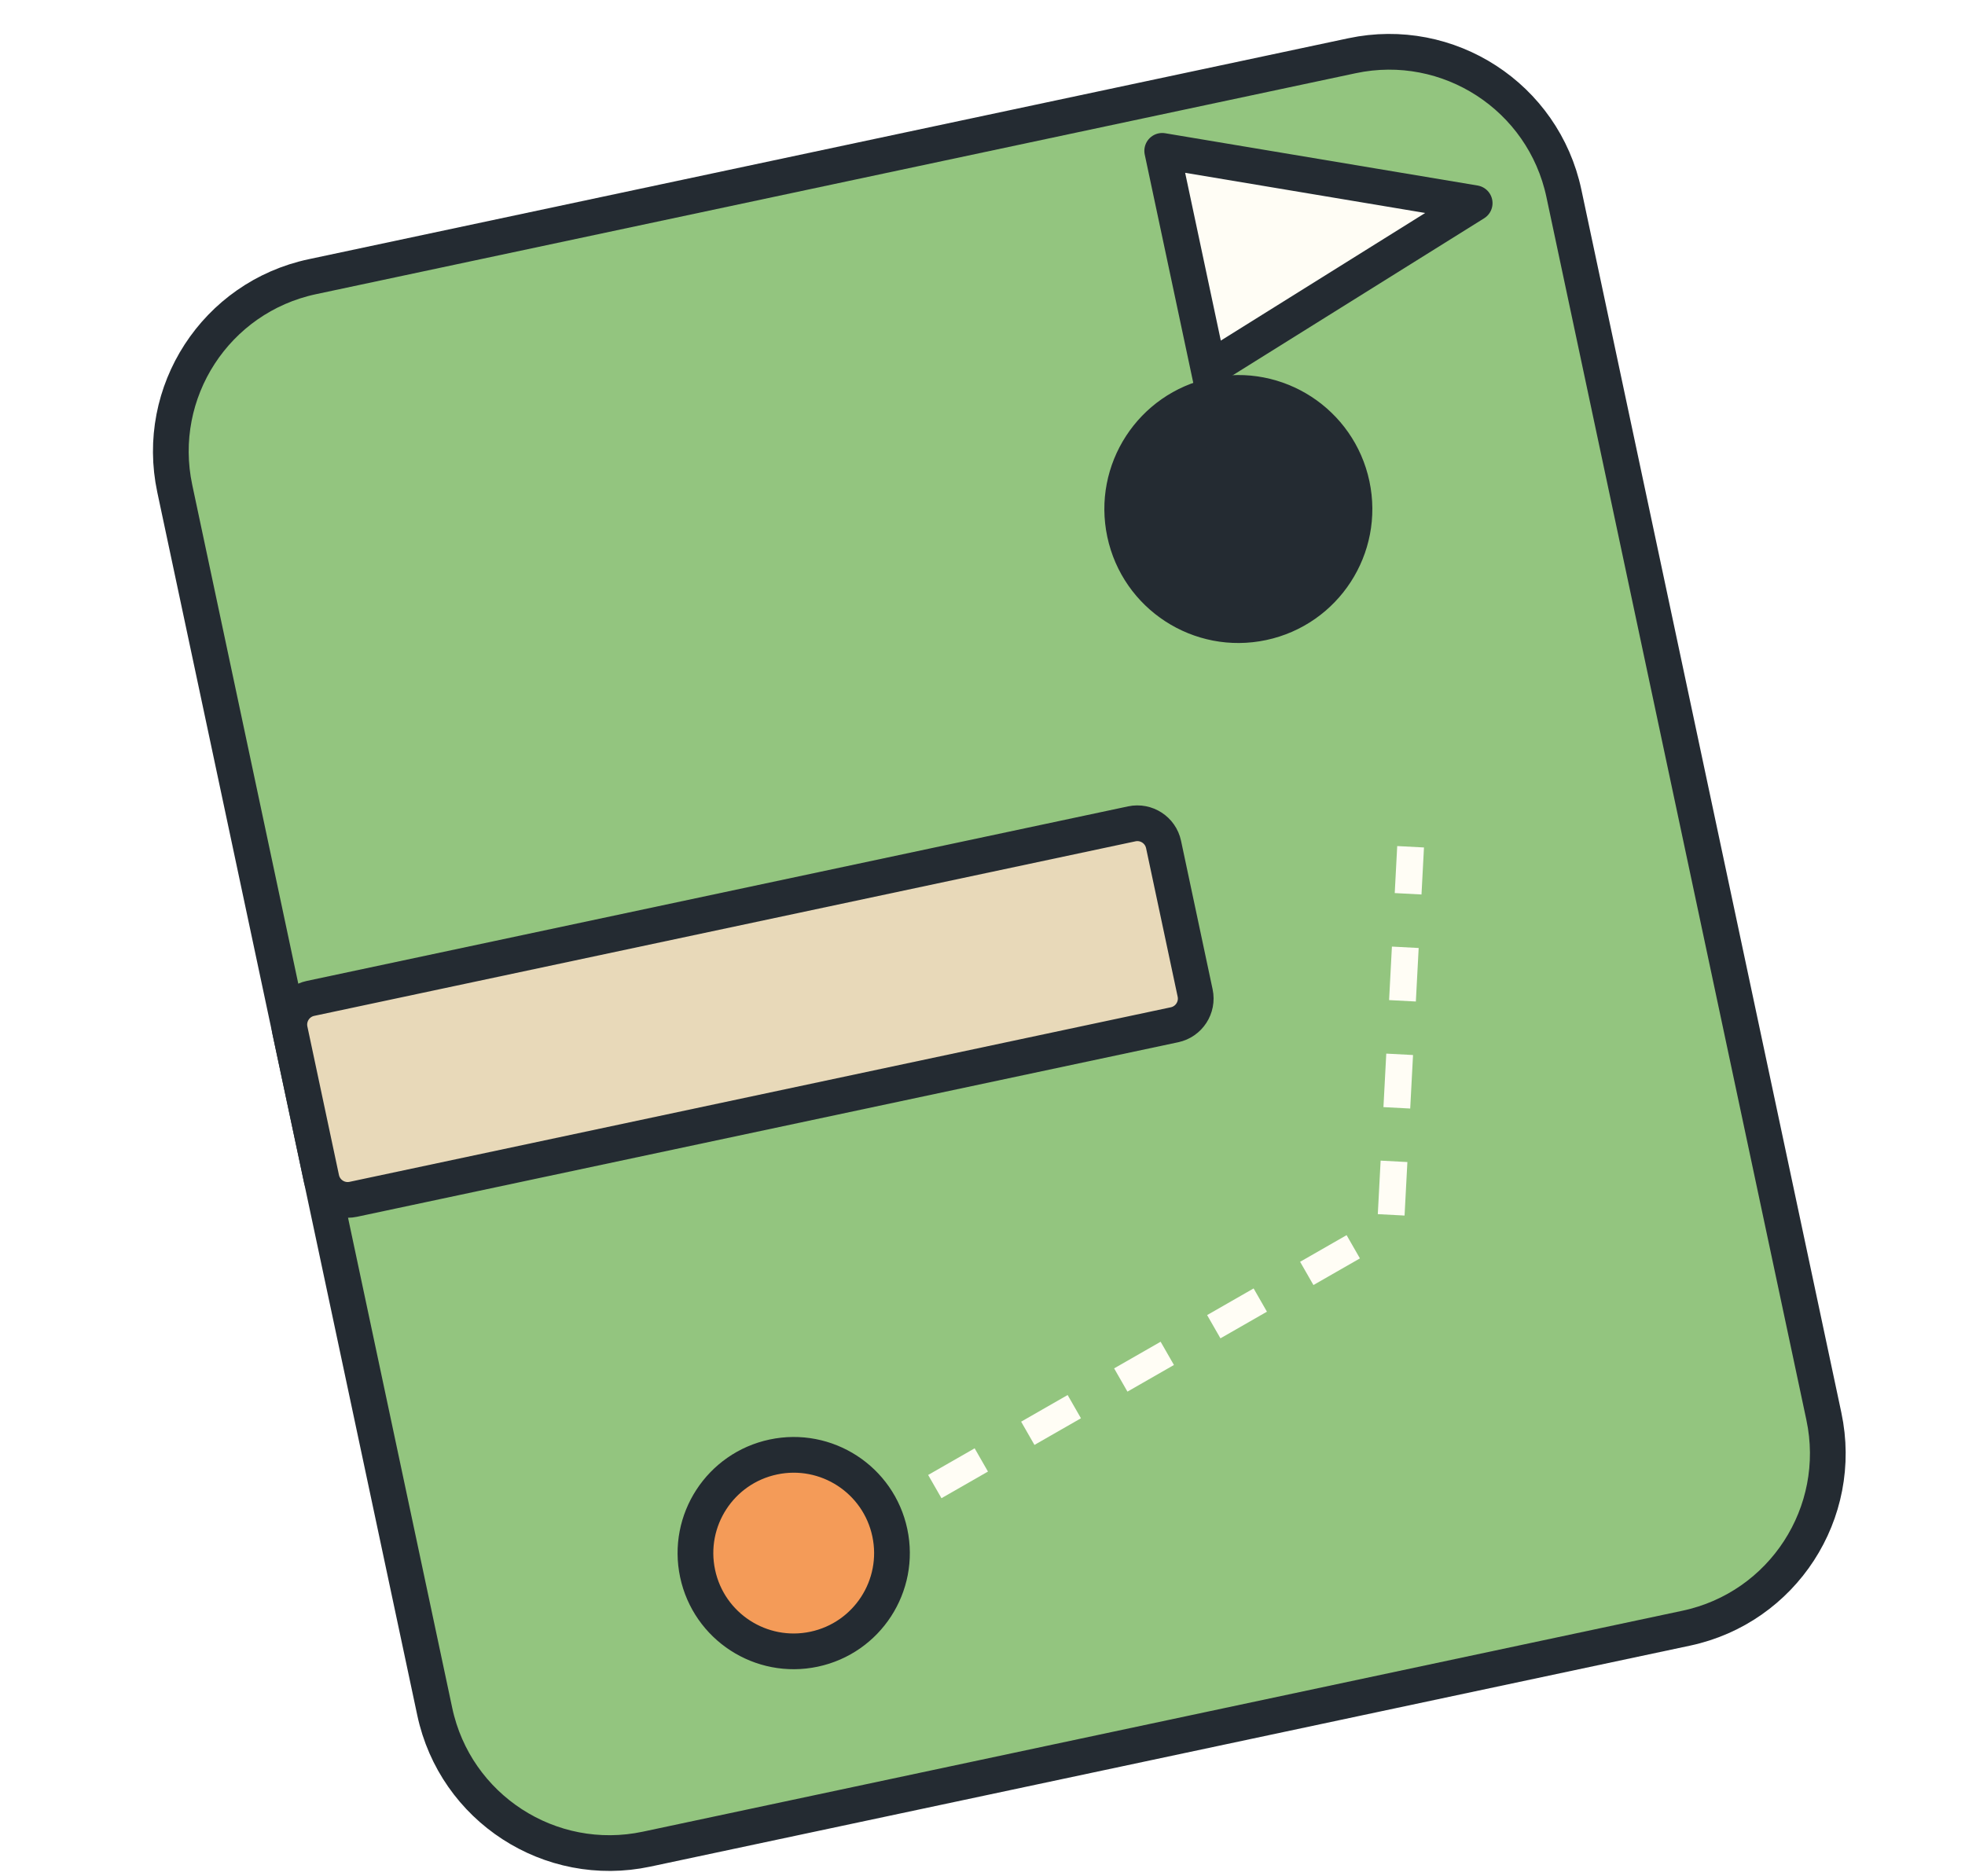
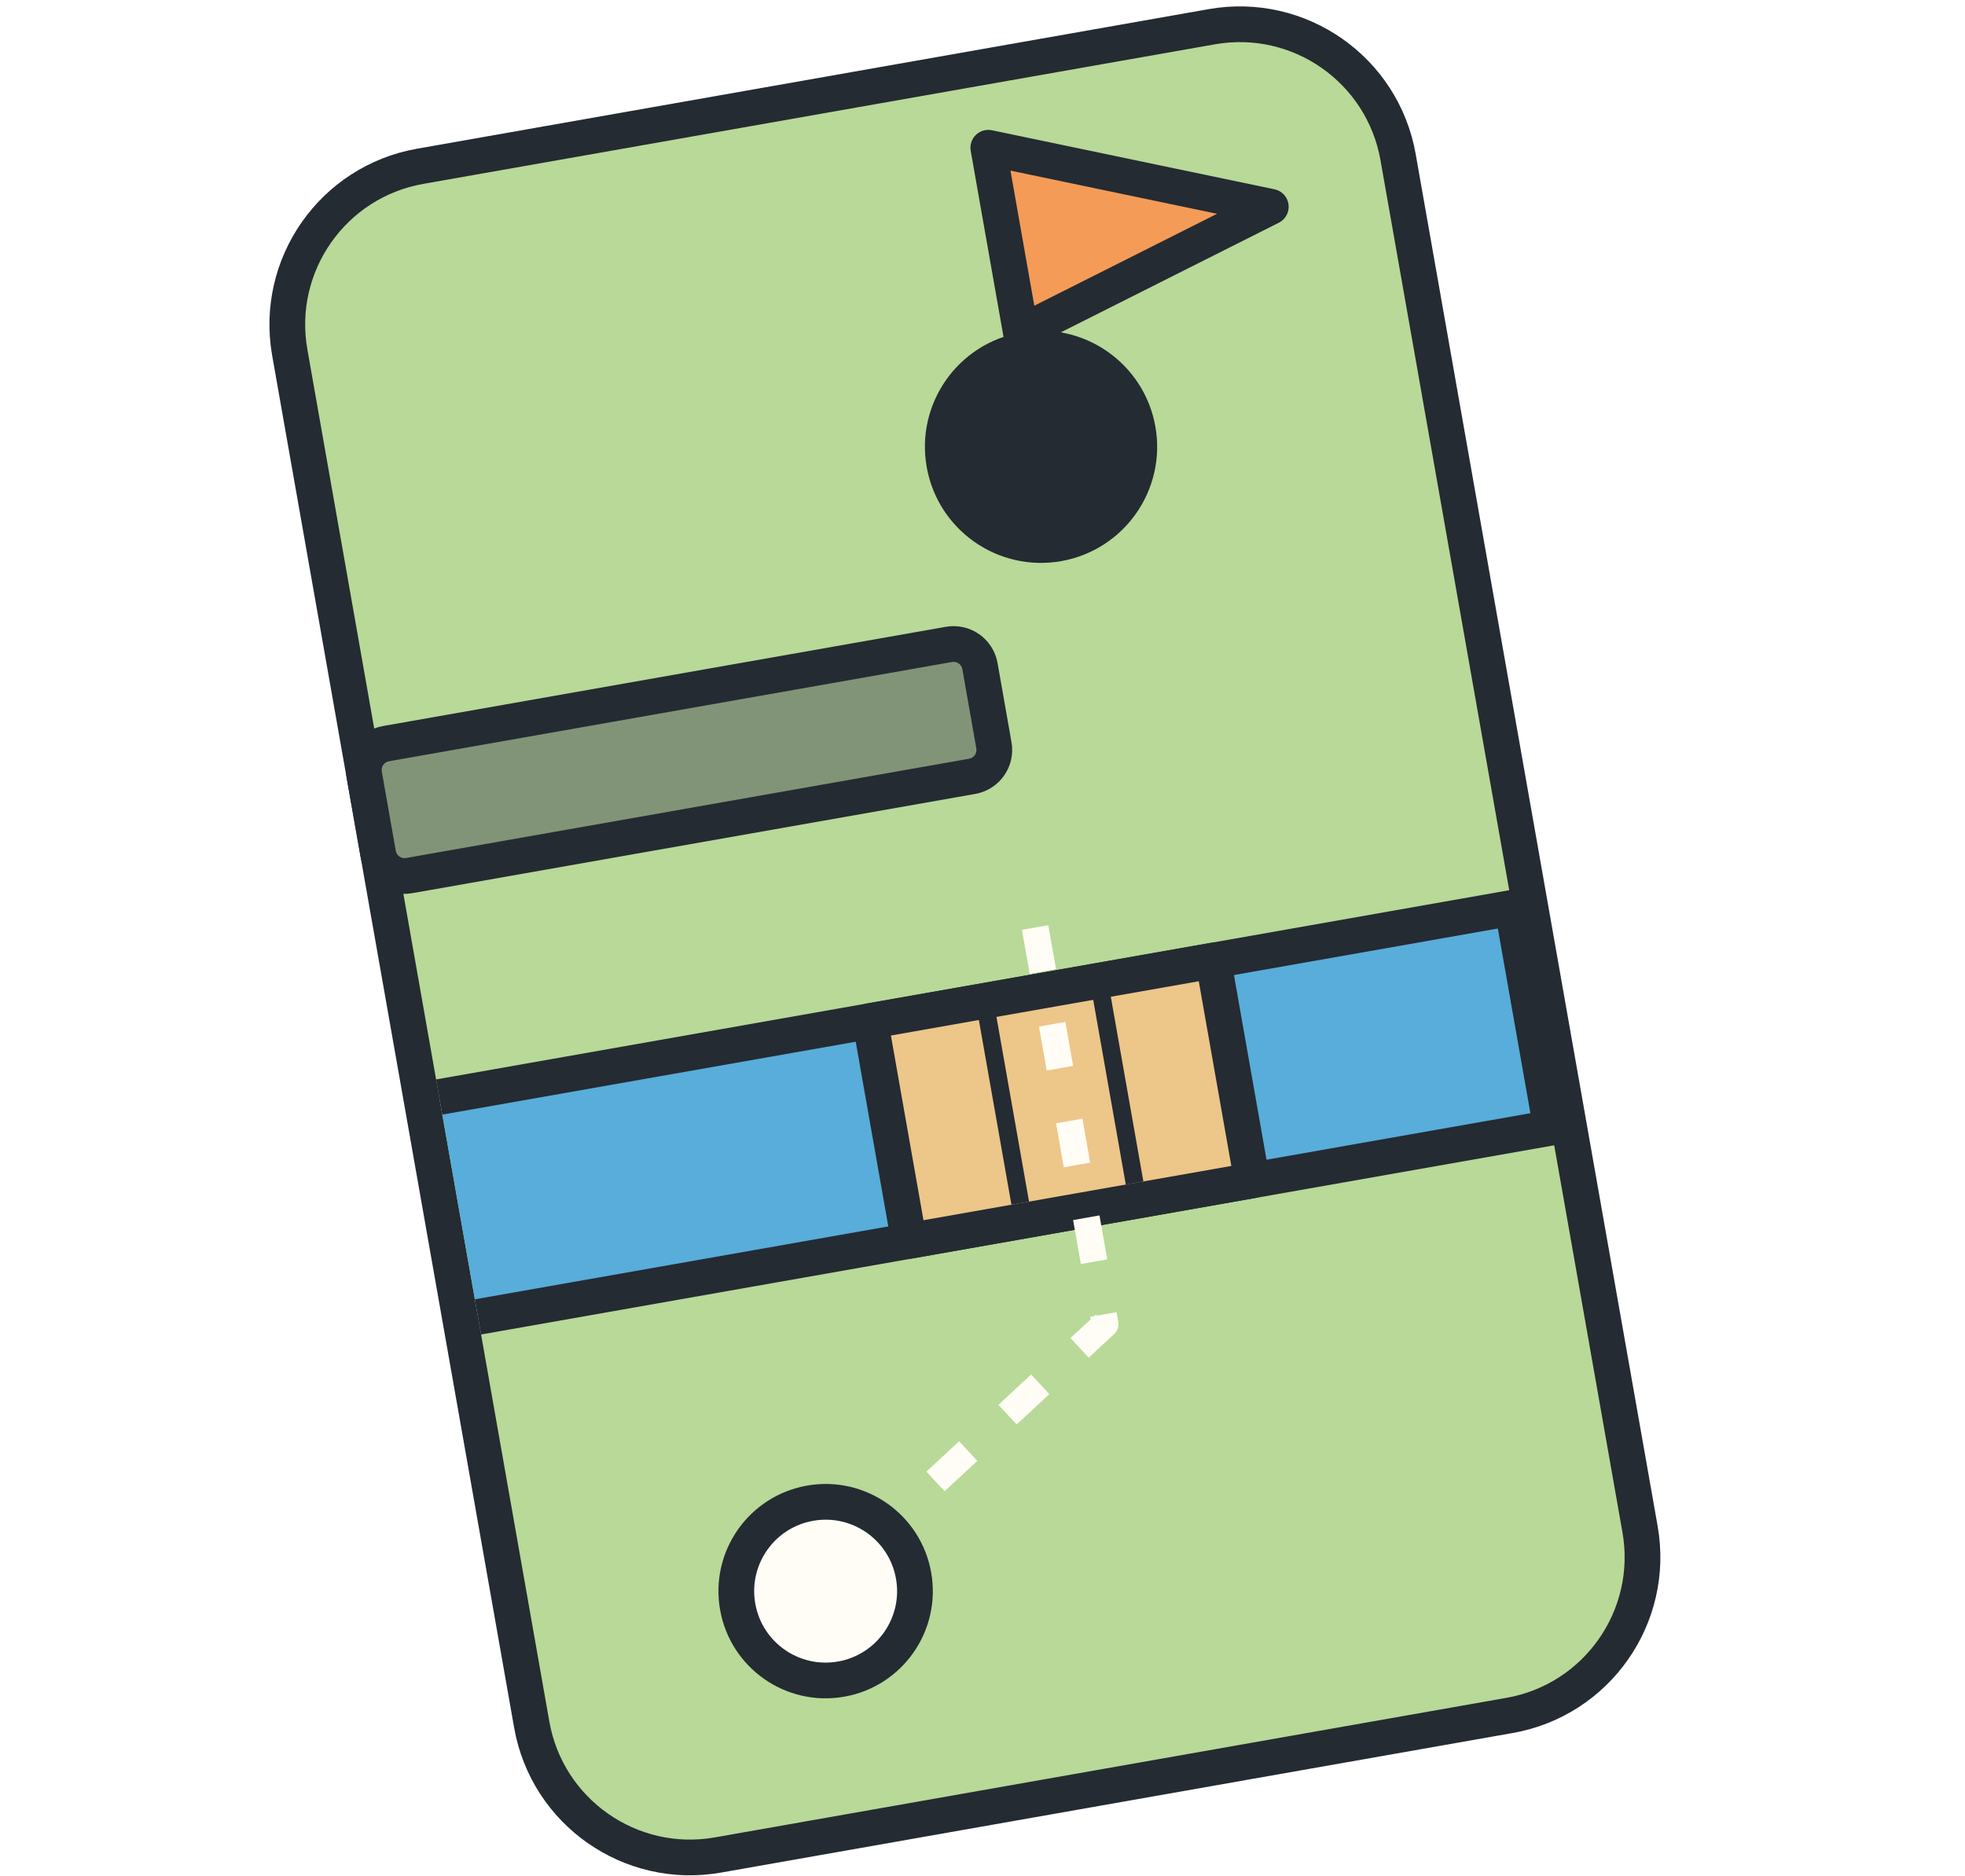
<svg xmlns="http://www.w3.org/2000/svg" viewBox="0 0 220 210">
-   <g transform="rotate(-12 110 105)" stroke="#242b32" stroke-width="4" stroke-linejoin="round">
-     <rect x="32" y="17" width="159" height="180" rx="20" fill="#93c57f" />
-     <rect x="32" y="96" width="100" height="23" rx="3" fill="#e8d9b9" />
-     <circle cx="148" cy="64" r="13" fill="#242b32" />
-     <path d="M148 64V23l33 13-33 12" fill="#fffdf5" />
-     <path d="M92 164l56-18 11-41" fill="none" stroke="#fffdf5" stroke-width="3" stroke-dasharray="6 6" />
-     <circle cx="75" cy="168" r="11" fill="#f49b58" />
+   <g transform="rotate(-10 110 105)" stroke="#242b32" stroke-width="4" stroke-linejoin="round">
+     <rect x="45" y="9" width="126" height="192" rx="18" fill="#b8d998" />
+     <path d="M47 112h122v25H47" fill="#58addb" />
+     <path d="M96 112h39v25H96z" fill="#edc689" />
+     <path d="M109 113v22m13-22v22" stroke-width="2" />
+     <rect x="45" y="72" width="70" height="15" rx="3" fill="#829478" />
+     <circle cx="126" cy="52" r="11" fill="#242b32" />
+     <path d="M126 51V18l30 12-30 9" fill="#f49b58" />
+     <path d="M85 170l31-20v-46" stroke="#fffdf5" stroke-width="3" stroke-dasharray="5 6" fill="none" />
+     <circle cx="80" cy="174" r="10" fill="#fffdf5" />
  </g>
</svg>
